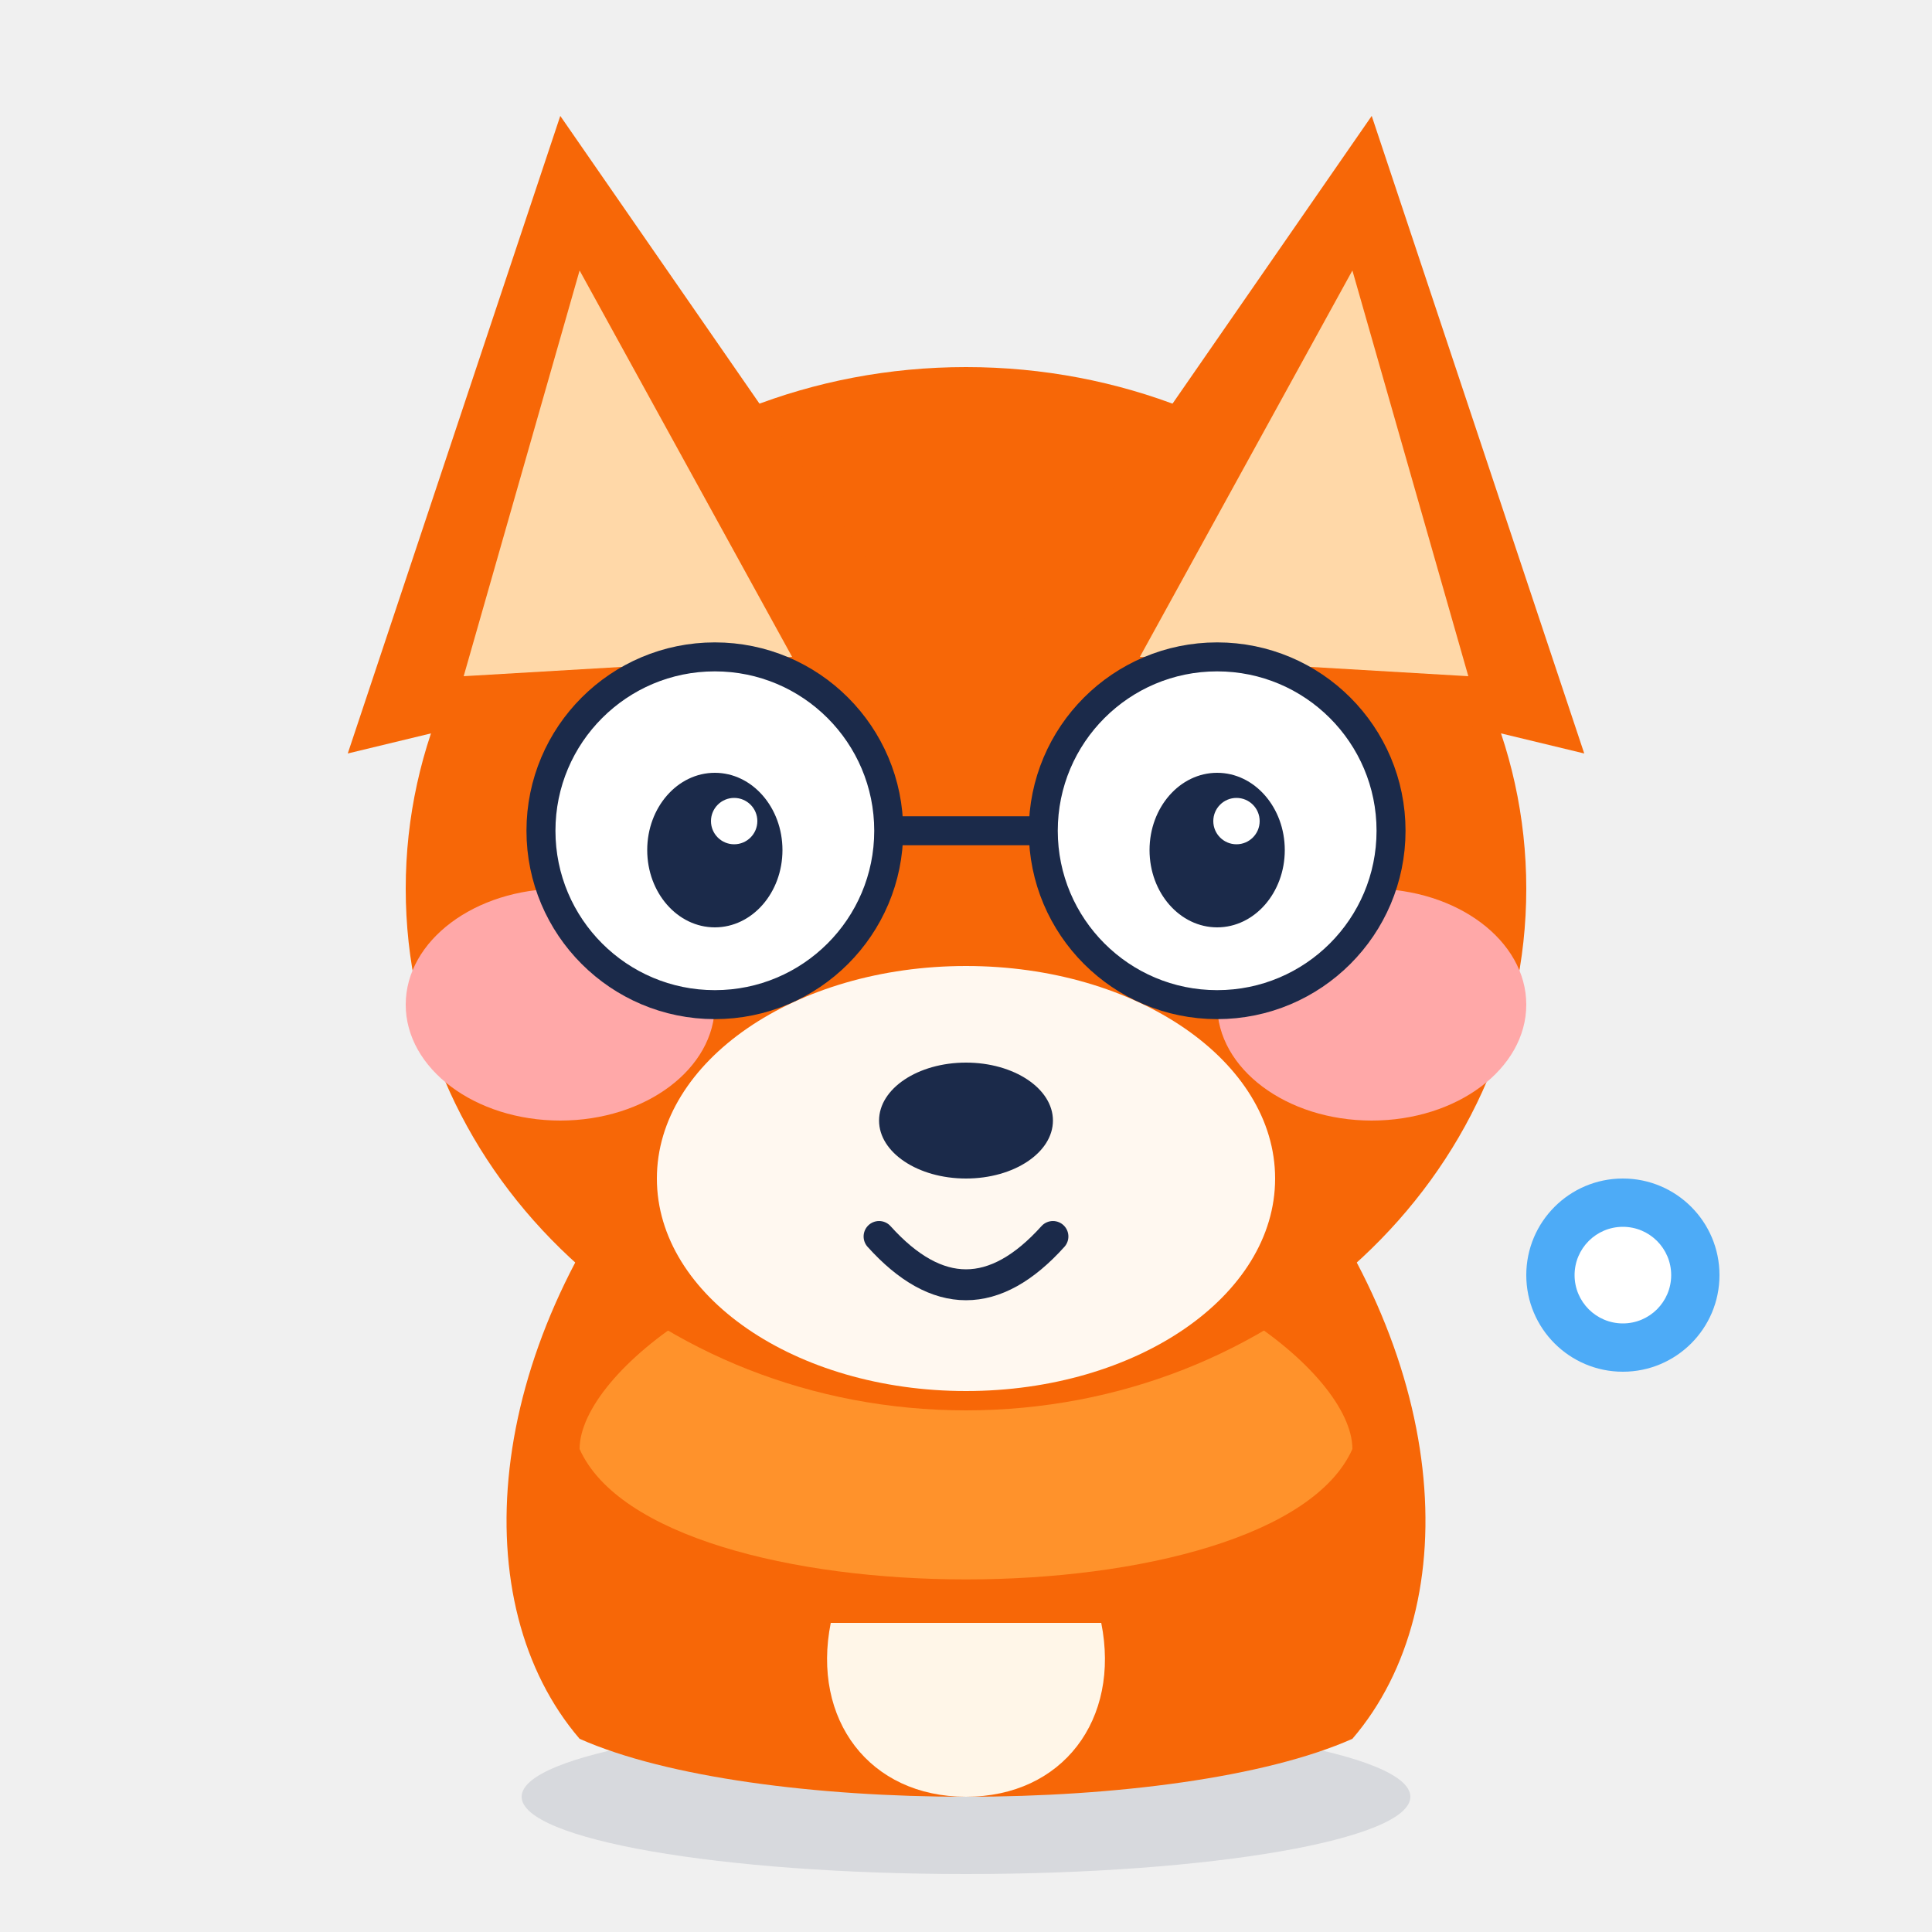
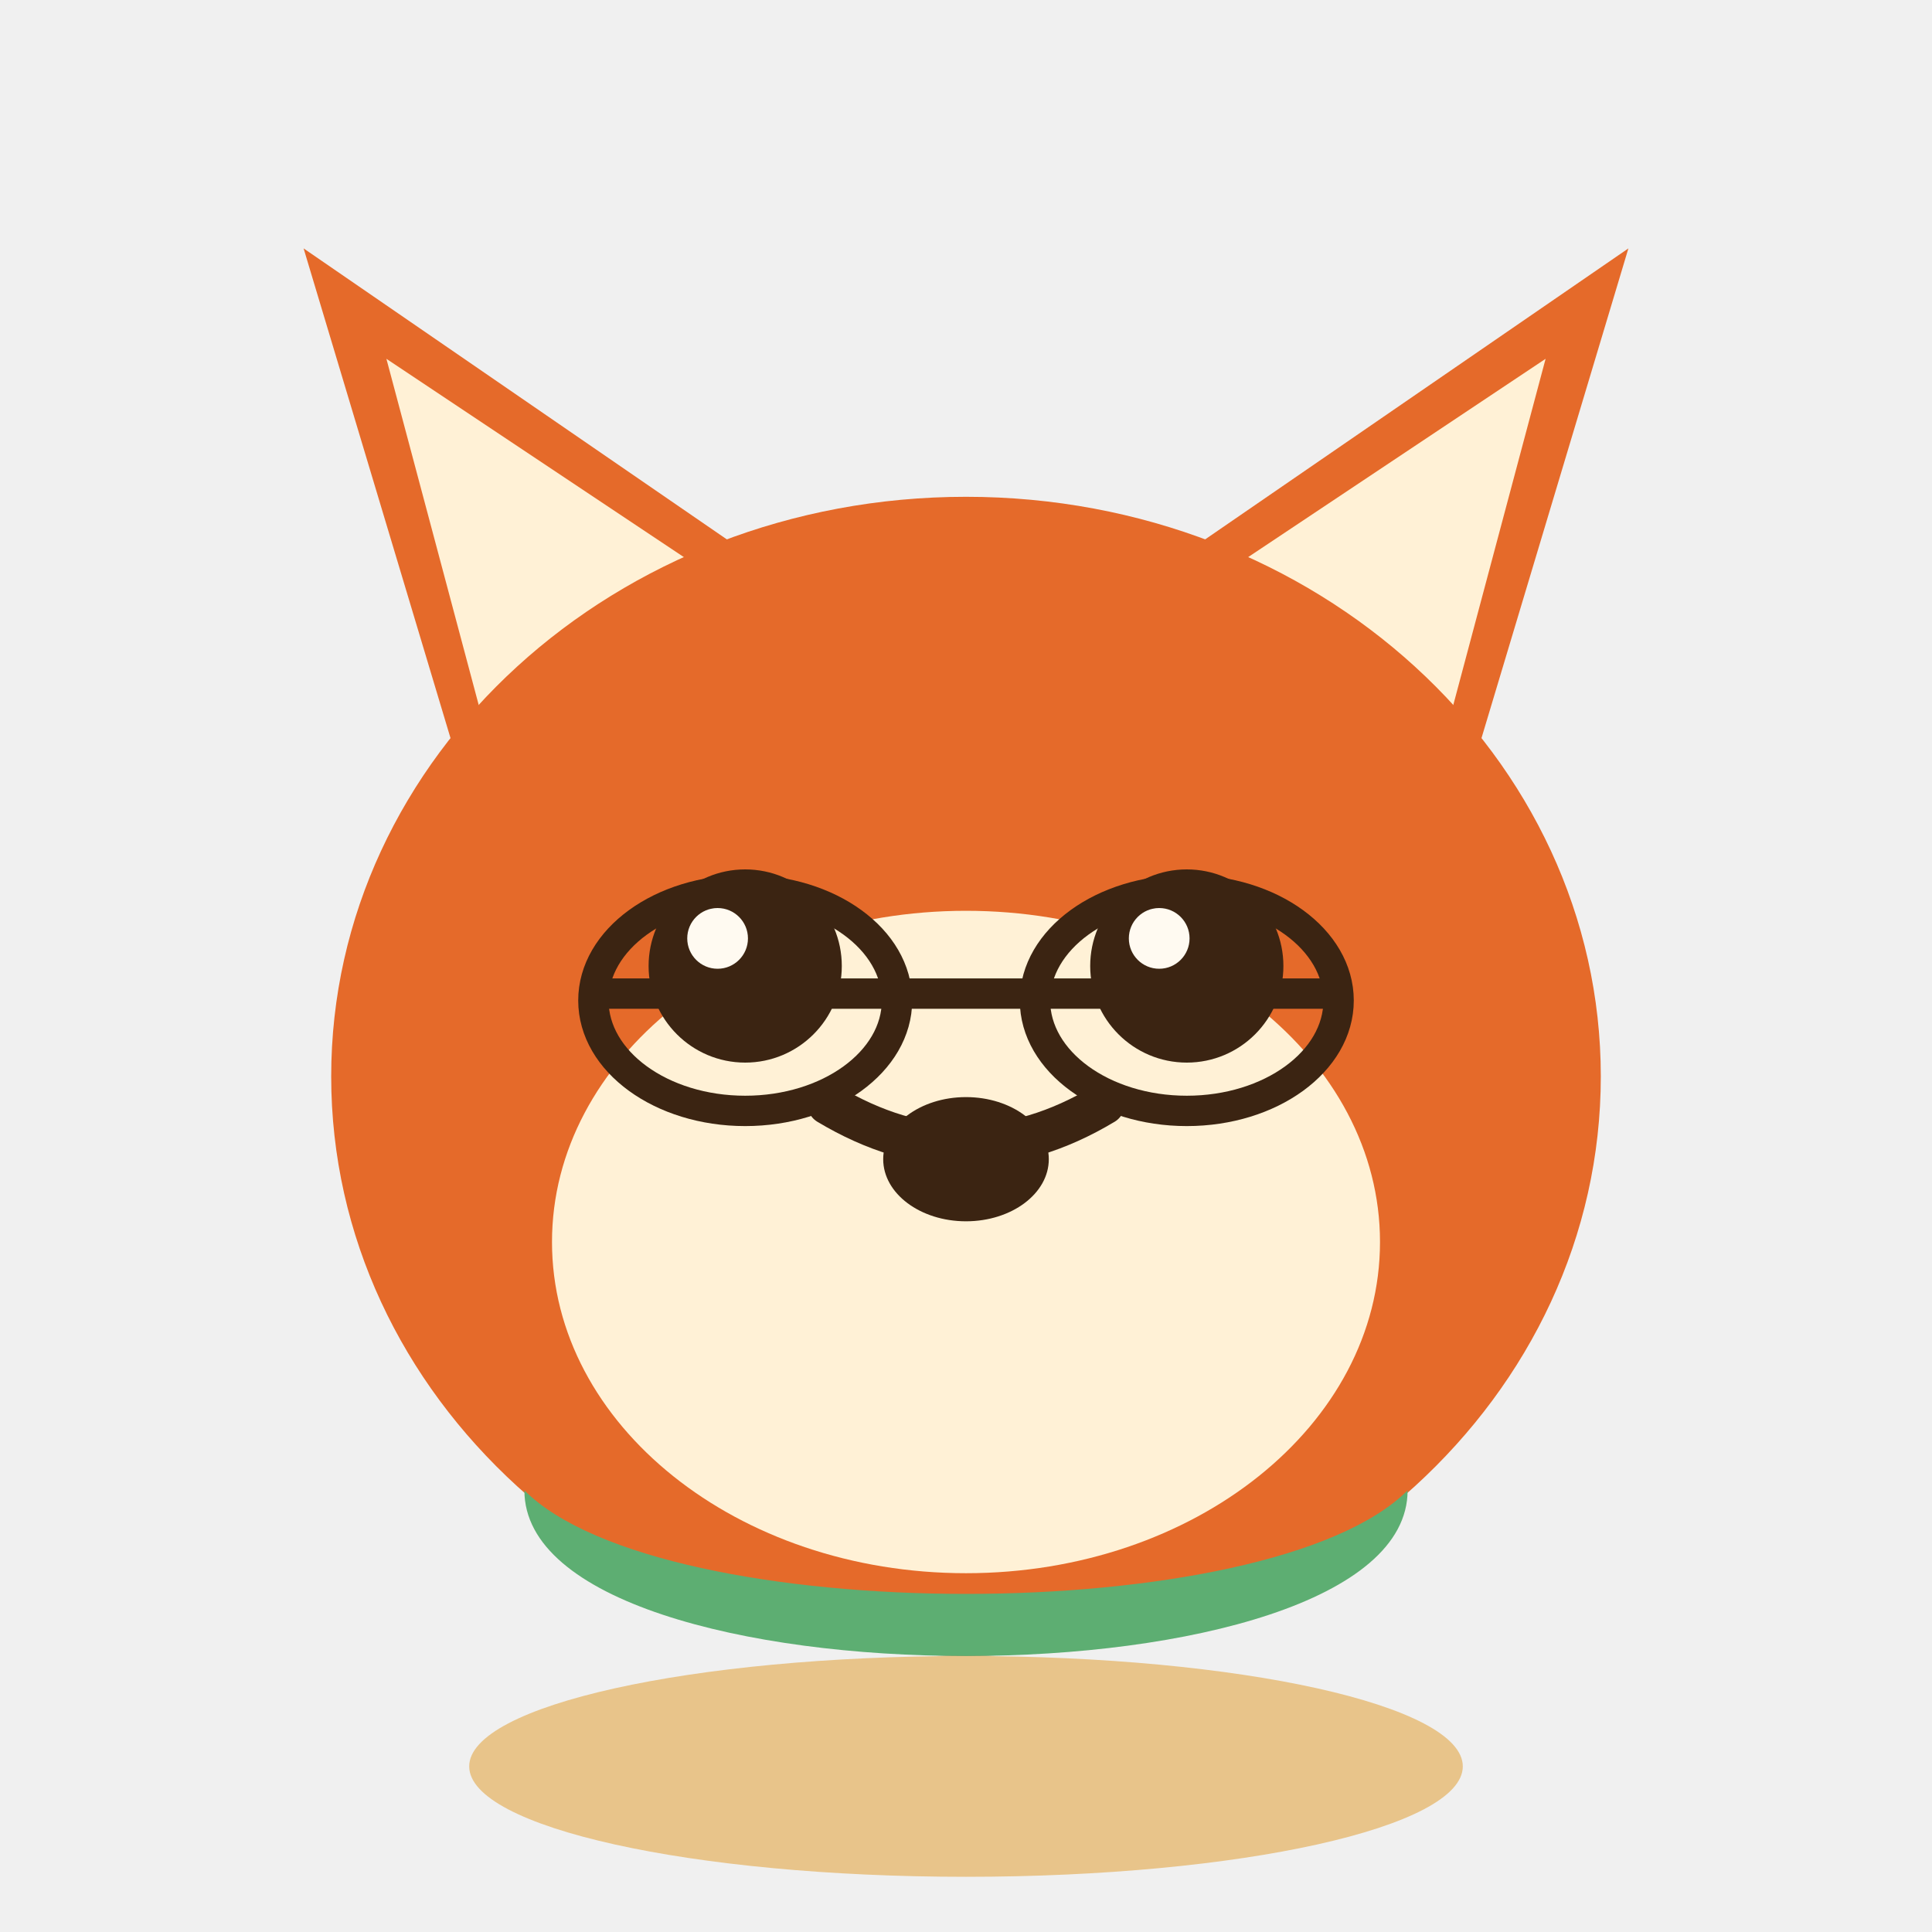
- <svg xmlns="http://www.w3.org/2000/svg" viewBox="0 0 200 200" role="img">
-   <ellipse cx="100" cy="186" rx="46" ry="8" fill="#1b2a4a" opacity=".12" />
-   <path d="M68 118c-18 22-20 48-8 62 18 8 62 8 80 0 12-14 10-40-8-62z" fill="#f76707" />
-   <path d="M86 168h28c2 10-4 18-14 18s-16-8-14-18z" fill="#fff6e8" />
-   <path d="M100 128c-22 0-40 14-40 22 8 18 72 18 80 0 0-8-18-22-40-22z" fill="#ff922b" />
-   <ellipse cx="100" cy="92" rx="58" ry="54" fill="#f76707" />
-   <path d="M36 78 58 12l36 52z" fill="#f76707" />
-   <path d="M164 78 142 12l-36 52z" fill="#f76707" />
-   <path d="M48 70 60 28l22 40z" fill="#ffd8a8" />
-   <path d="M152 70 140 28l-22 40z" fill="#ffd8a8" />
-   <ellipse cx="58" cy="104" rx="16" ry="12" fill="#ffa8a8" />
-   <ellipse cx="142" cy="104" rx="16" ry="12" fill="#ffa8a8" />
-   <ellipse cx="100" cy="122" rx="32" ry="22" fill="#fff8f0" />
-   <circle cx="74" cy="86" r="18" fill="#fff" stroke="#1b2a4a" stroke-width="3" />
-   <circle cx="126" cy="86" r="18" fill="#fff" stroke="#1b2a4a" stroke-width="3" />
-   <line x1="92" y1="86" x2="108" y2="86" stroke="#1b2a4a" stroke-width="3" />
-   <ellipse cx="74" cy="88" rx="7" ry="8" fill="#1b2a4a" />
-   <ellipse cx="126" cy="88" rx="7" ry="8" fill="#1b2a4a" />
-   <circle cx="76" cy="85" r="2.4" fill="#fff" />
-   <circle cx="128" cy="85" r="2.4" fill="#fff" />
-   <ellipse cx="100" cy="116" rx="9" ry="6" fill="#1b2a4a" />
-   <path d="M91 128q9 10 18 0" fill="none" stroke="#1b2a4a" stroke-width="3.2" stroke-linecap="round" />
-   <circle cx="168" cy="132" r="10" fill="#4dabf7" />
-   <circle cx="168" cy="132" r="5" fill="#fff" />
+ <svg xmlns="http://www.w3.org/2000/svg" viewBox="0 0 140 140" role="img">
+   <ellipse cx="70" cy="128" rx="36" ry="8" fill="#e8c48a" />
+   <path d="M34 58 L22 18 L54 40 Z" fill="#e56a2a" />
+   <path d="M106 58 L118 18 L86 40 Z" fill="#e56a2a" />
+   <path d="M36 56 L28 26 L52 42 Z" fill="#fff1d6" />
+   <path d="M104 56 L112 26 L88 42 Z" fill="#fff1d6" />
+   <ellipse cx="70" cy="78" rx="46" ry="42" fill="#e56a2a" />
+   <ellipse cx="70" cy="90" rx="30" ry="24" fill="#fff1d6" />
+   <circle cx="54" cy="70" r="7" fill="#3b2412" />
+   <circle cx="86" cy="70" r="7" fill="#3b2412" />
+   <circle cx="52" cy="68" r="2.2" fill="#fffaf1" />
+   <circle cx="84" cy="68" r="2.2" fill="#fffaf1" />
+   <ellipse cx="54" cy="72.5" rx="11" ry="8" fill="none" stroke="#3b2412" stroke-width="2.2" />
+   <ellipse cx="86" cy="72.5" rx="11" ry="8" fill="none" stroke="#3b2412" stroke-width="2.2" />
+   <path d="M43 72 H97" stroke="#3b2412" stroke-width="2.2" />
+   <ellipse cx="70" cy="84" rx="6" ry="4.5" fill="#3b2412" />
+   <path d="M 60 80 Q 70 86 80 80" fill="none" stroke="#3b2412" stroke-width="3" stroke-linecap="round" />
+   <path d="M38 108 C38 124 102 124 102 108 C92 118 48 118 38 108Z" fill="#5dae72" />
</svg>
